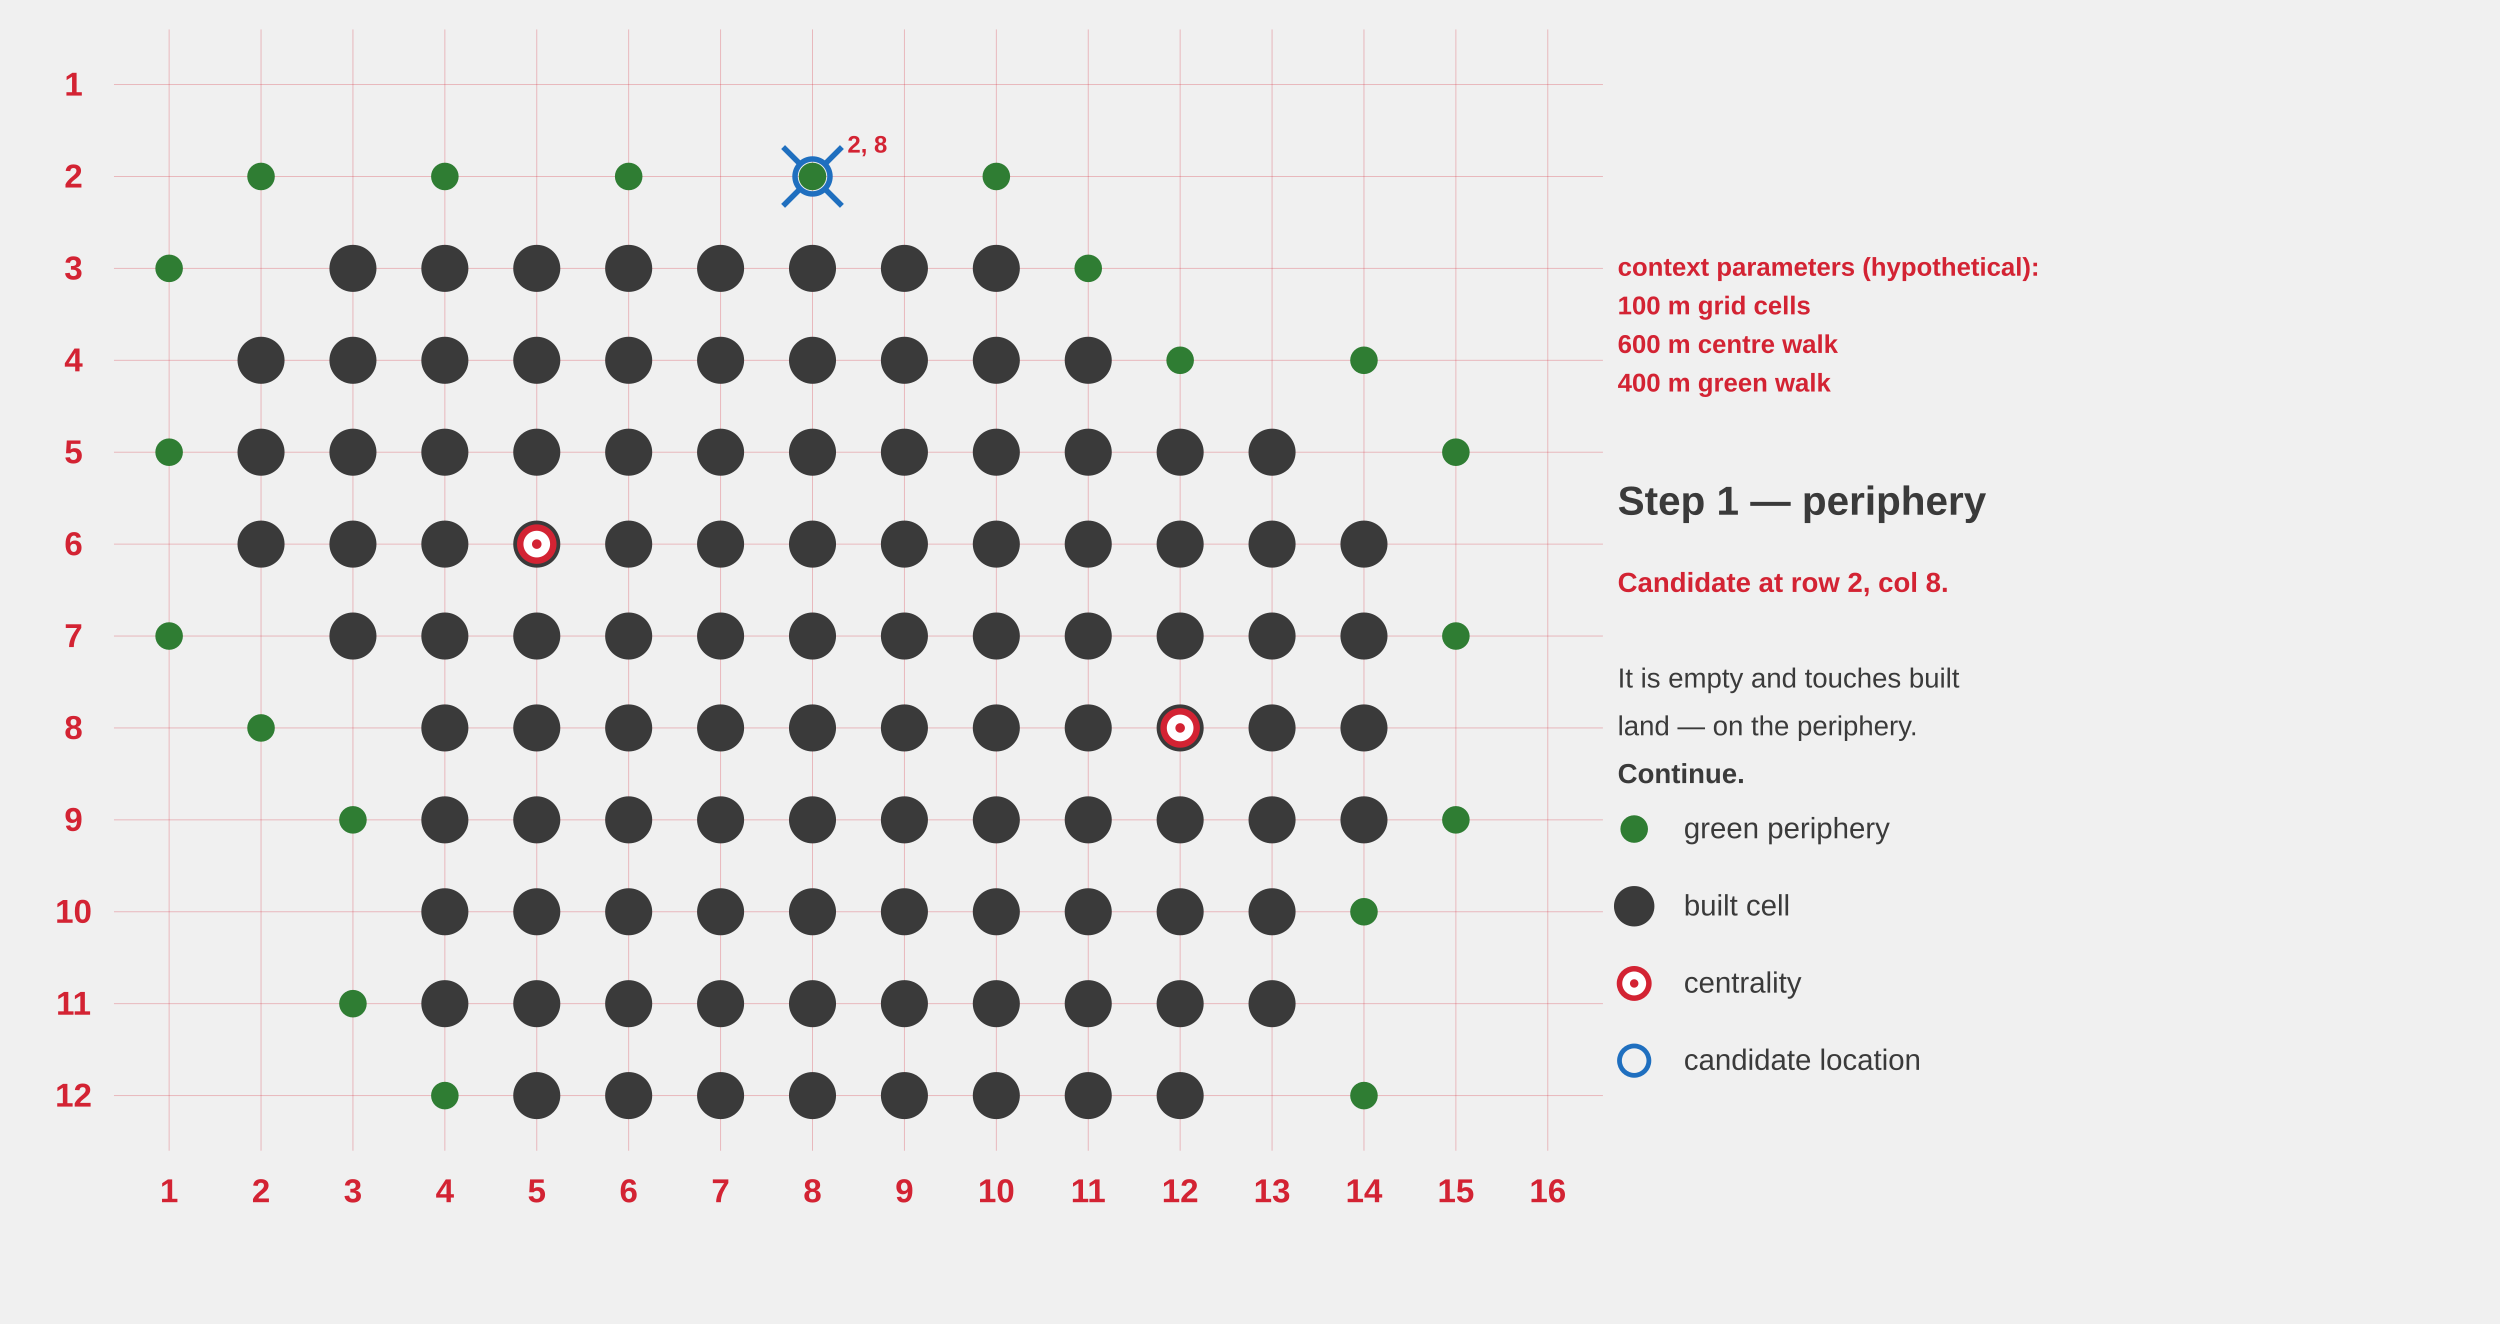
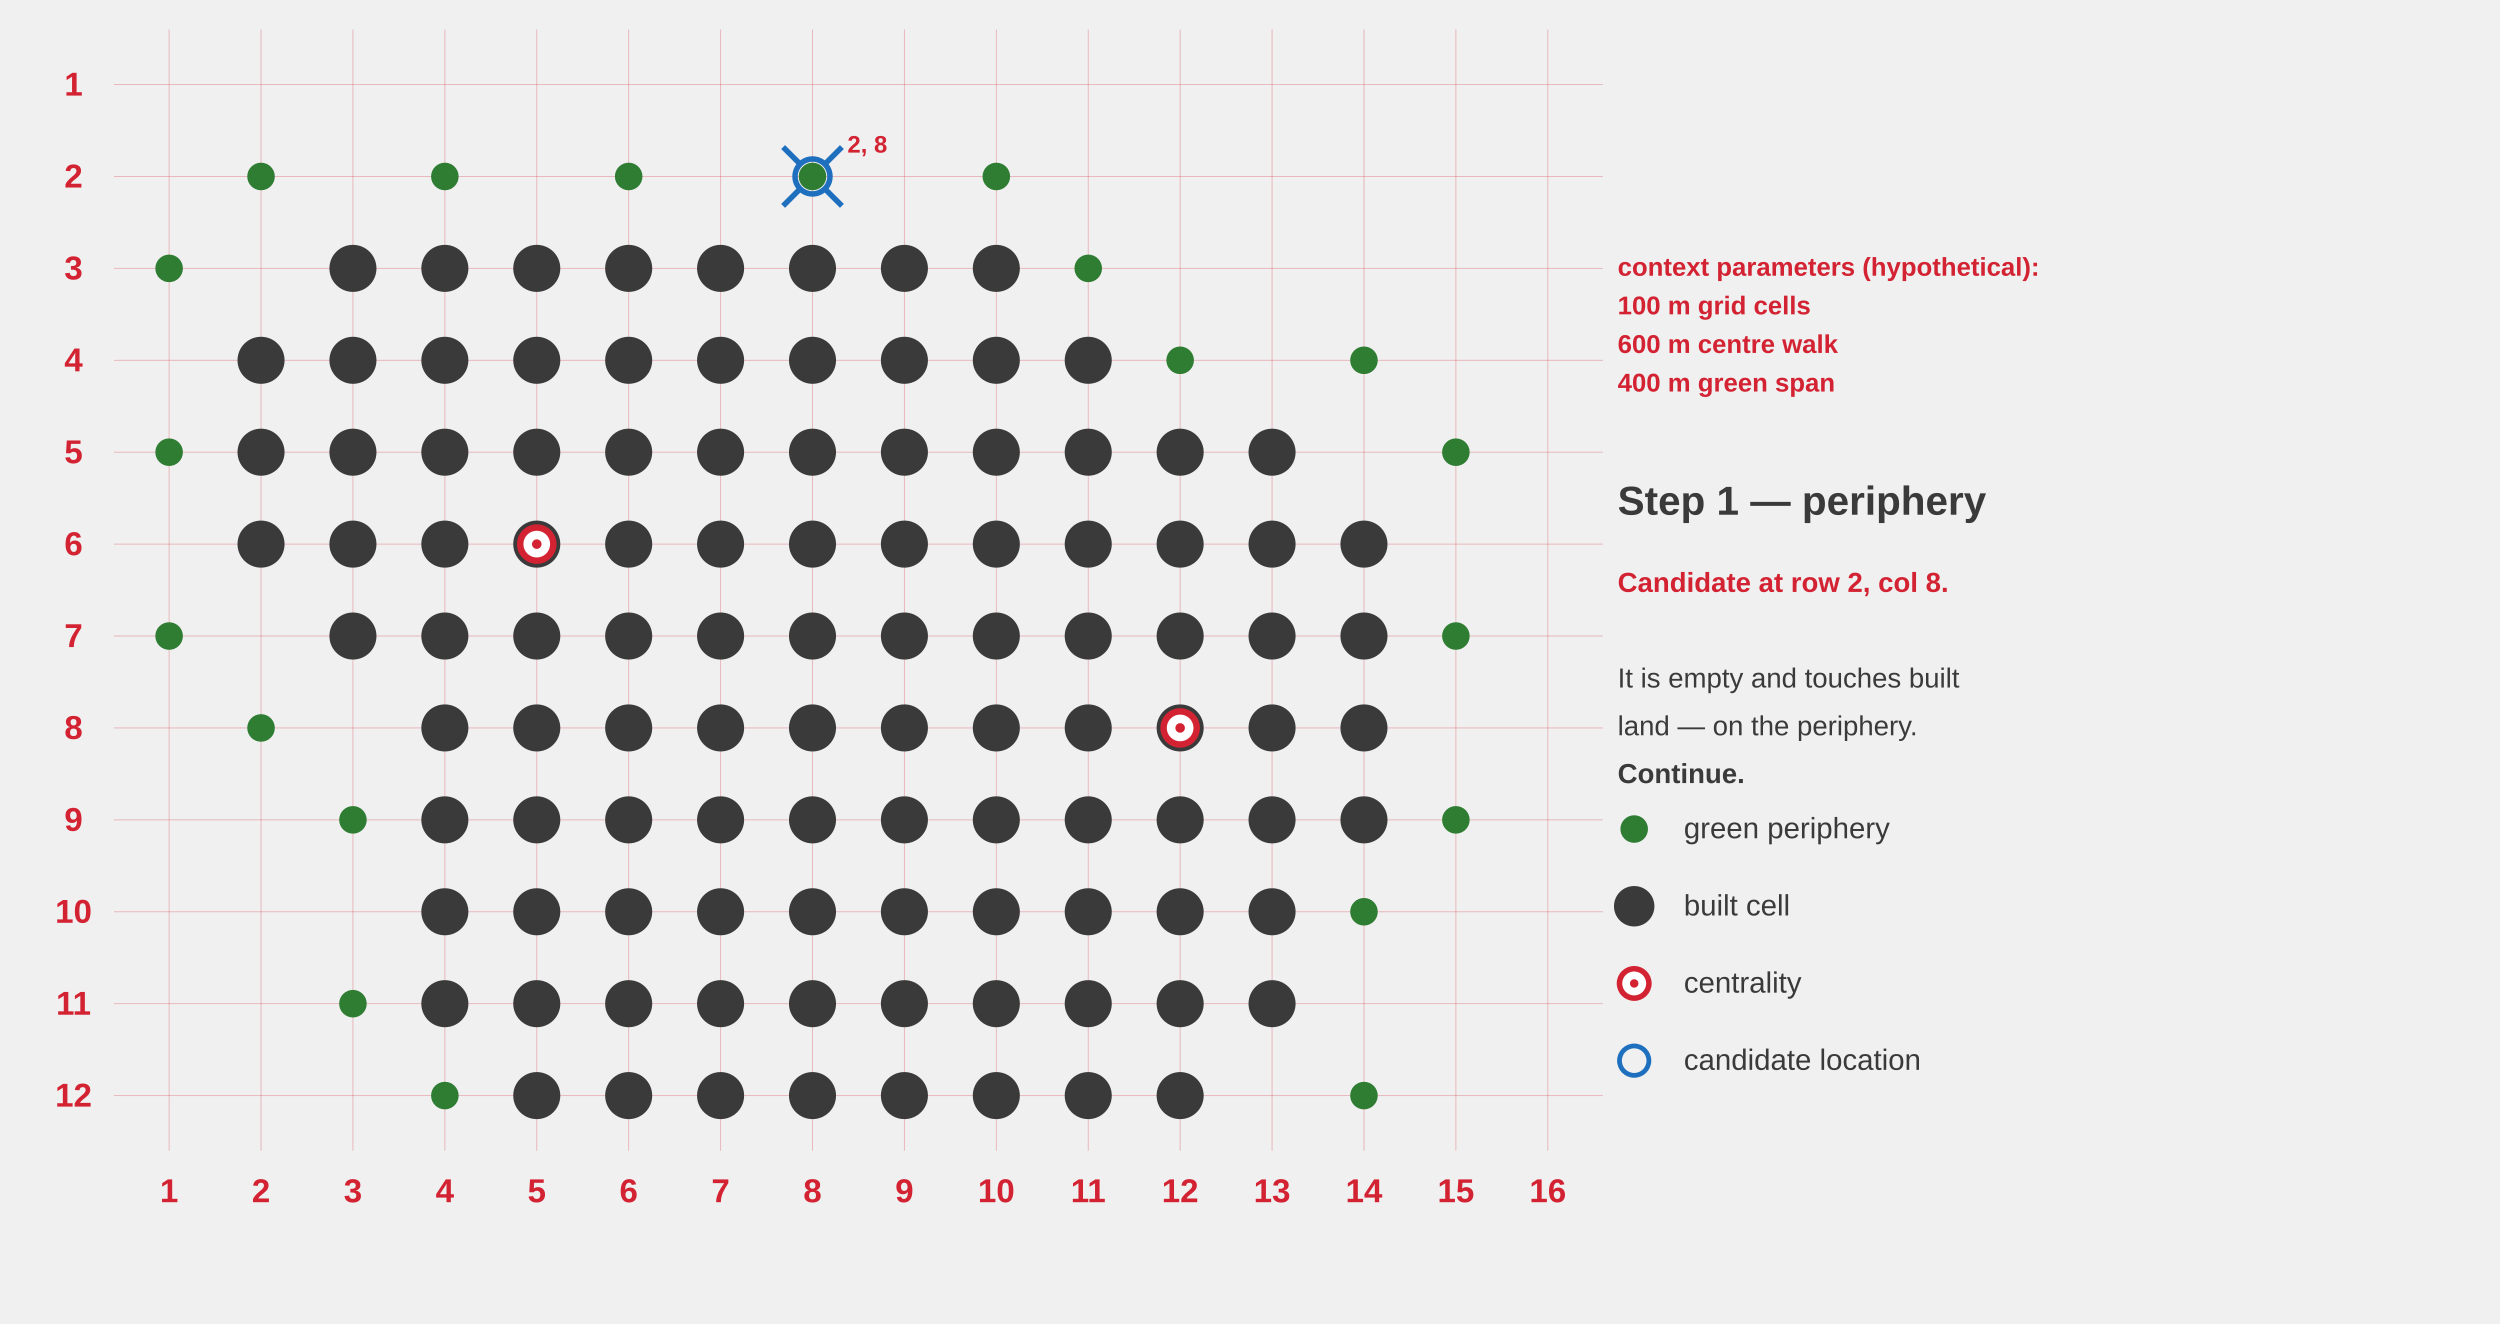
<svg xmlns="http://www.w3.org/2000/svg" viewBox="0 0 1360 720" font-family="Arial, sans-serif">
  <line x1="92.0" y1="16.0" x2="92.0" y2="626.0" stroke="#D32333" stroke-width="0.5" opacity="0.3" />
  <line x1="142.0" y1="16.0" x2="142.0" y2="626.0" stroke="#D32333" stroke-width="0.5" opacity="0.3" />
  <line x1="192.0" y1="16.0" x2="192.0" y2="626.0" stroke="#D32333" stroke-width="0.5" opacity="0.3" />
  <line x1="242.0" y1="16.0" x2="242.0" y2="626.0" stroke="#D32333" stroke-width="0.5" opacity="0.3" />
  <line x1="292.0" y1="16.0" x2="292.0" y2="626.0" stroke="#D32333" stroke-width="0.5" opacity="0.3" />
  <line x1="342.0" y1="16.0" x2="342.0" y2="626.0" stroke="#D32333" stroke-width="0.5" opacity="0.3" />
  <line x1="392.0" y1="16.0" x2="392.0" y2="626.0" stroke="#D32333" stroke-width="0.5" opacity="0.3" />
  <line x1="442.0" y1="16.0" x2="442.0" y2="626.0" stroke="#D32333" stroke-width="0.5" opacity="0.3" />
  <line x1="492.0" y1="16.0" x2="492.0" y2="626.0" stroke="#D32333" stroke-width="0.5" opacity="0.3" />
  <line x1="542.0" y1="16.0" x2="542.0" y2="626.0" stroke="#D32333" stroke-width="0.5" opacity="0.3" />
  <line x1="592.0" y1="16.0" x2="592.0" y2="626.0" stroke="#D32333" stroke-width="0.5" opacity="0.3" />
  <line x1="642.0" y1="16.0" x2="642.0" y2="626.0" stroke="#D32333" stroke-width="0.5" opacity="0.3" />
  <line x1="692.0" y1="16.0" x2="692.0" y2="626.0" stroke="#D32333" stroke-width="0.5" opacity="0.3" />
  <line x1="742.0" y1="16.0" x2="742.0" y2="626.0" stroke="#D32333" stroke-width="0.5" opacity="0.3" />
  <line x1="792.0" y1="16.0" x2="792.0" y2="626.0" stroke="#D32333" stroke-width="0.5" opacity="0.3" />
  <line x1="842.0" y1="16.0" x2="842.0" y2="626.0" stroke="#D32333" stroke-width="0.5" opacity="0.3" />
  <line x1="62.0" y1="46.0" x2="872.0" y2="46.0" stroke="#D32333" stroke-width="0.5" opacity="0.3" />
  <line x1="62.0" y1="96.0" x2="872.0" y2="96.0" stroke="#D32333" stroke-width="0.5" opacity="0.3" />
  <line x1="62.0" y1="146.0" x2="872.0" y2="146.0" stroke="#D32333" stroke-width="0.5" opacity="0.3" />
  <line x1="62.0" y1="196.0" x2="872.0" y2="196.0" stroke="#D32333" stroke-width="0.5" opacity="0.3" />
  <line x1="62.0" y1="246.0" x2="872.0" y2="246.0" stroke="#D32333" stroke-width="0.5" opacity="0.3" />
  <line x1="62.0" y1="296.0" x2="872.0" y2="296.0" stroke="#D32333" stroke-width="0.5" opacity="0.3" />
  <line x1="62.0" y1="346.0" x2="872.0" y2="346.0" stroke="#D32333" stroke-width="0.5" opacity="0.3" />
  <line x1="62.0" y1="396.0" x2="872.0" y2="396.0" stroke="#D32333" stroke-width="0.5" opacity="0.3" />
  <line x1="62.0" y1="446.0" x2="872.0" y2="446.0" stroke="#D32333" stroke-width="0.5" opacity="0.3" />
  <line x1="62.0" y1="496.0" x2="872.0" y2="496.0" stroke="#D32333" stroke-width="0.5" opacity="0.3" />
  <line x1="62.0" y1="546.0" x2="872.0" y2="546.0" stroke="#D32333" stroke-width="0.5" opacity="0.3" />
  <line x1="62.0" y1="596.0" x2="872.0" y2="596.0" stroke="#D32333" stroke-width="0.5" opacity="0.3" />
  <text x="92.0" y="654.0" fill="#D32333" font-weight="800" font-size="18" text-anchor="middle">1</text>
  <text x="142.0" y="654.0" fill="#D32333" font-weight="800" font-size="18" text-anchor="middle">2</text>
  <text x="192.0" y="654.0" fill="#D32333" font-weight="800" font-size="18" text-anchor="middle">3</text>
  <text x="242.0" y="654.0" fill="#D32333" font-weight="800" font-size="18" text-anchor="middle">4</text>
  <text x="292.0" y="654.0" fill="#D32333" font-weight="800" font-size="18" text-anchor="middle">5</text>
  <text x="342.0" y="654.0" fill="#D32333" font-weight="800" font-size="18" text-anchor="middle">6</text>
  <text x="392.0" y="654.0" fill="#D32333" font-weight="800" font-size="18" text-anchor="middle">7</text>
  <text x="442.0" y="654.0" fill="#D32333" font-weight="800" font-size="18" text-anchor="middle">8</text>
  <text x="492.0" y="654.0" fill="#D32333" font-weight="800" font-size="18" text-anchor="middle">9</text>
  <text x="542.0" y="654.0" fill="#D32333" font-weight="800" font-size="18" text-anchor="middle">10</text>
  <text x="592.0" y="654.0" fill="#D32333" font-weight="800" font-size="18" text-anchor="middle">11</text>
  <text x="642.0" y="654.0" fill="#D32333" font-weight="800" font-size="18" text-anchor="middle">12</text>
  <text x="692.0" y="654.0" fill="#D32333" font-weight="800" font-size="18" text-anchor="middle">13</text>
  <text x="742.0" y="654.0" fill="#D32333" font-weight="800" font-size="18" text-anchor="middle">14</text>
  <text x="792.0" y="654.0" fill="#D32333" font-weight="800" font-size="18" text-anchor="middle">15</text>
  <text x="842.0" y="654.0" fill="#D32333" font-weight="800" font-size="18" text-anchor="middle">16</text>
  <text x="40.0" y="52.0" fill="#D32333" font-weight="800" font-size="18" text-anchor="middle">1</text>
  <text x="40.0" y="102.0" fill="#D32333" font-weight="800" font-size="18" text-anchor="middle">2</text>
  <text x="40.0" y="152.0" fill="#D32333" font-weight="800" font-size="18" text-anchor="middle">3</text>
  <text x="40.0" y="202.0" fill="#D32333" font-weight="800" font-size="18" text-anchor="middle">4</text>
  <text x="40.0" y="252.0" fill="#D32333" font-weight="800" font-size="18" text-anchor="middle">5</text>
  <text x="40.0" y="302.0" fill="#D32333" font-weight="800" font-size="18" text-anchor="middle">6</text>
  <text x="40.0" y="352.0" fill="#D32333" font-weight="800" font-size="18" text-anchor="middle">7</text>
  <text x="40.0" y="402.0" fill="#D32333" font-weight="800" font-size="18" text-anchor="middle">8</text>
  <text x="40.0" y="452.0" fill="#D32333" font-weight="800" font-size="18" text-anchor="middle">9</text>
  <text x="40.0" y="502.0" fill="#D32333" font-weight="800" font-size="18" text-anchor="middle">10</text>
  <text x="40.0" y="552.0" fill="#D32333" font-weight="800" font-size="18" text-anchor="middle">11</text>
  <text x="40.0" y="602.0" fill="#D32333" font-weight="800" font-size="18" text-anchor="middle">12</text>
  <circle cx="142.0" cy="96.0" r="7.5" fill="#2f7d33" />
  <circle cx="242.0" cy="96.0" r="7.5" fill="#2f7d33" />
  <circle cx="342.0" cy="96.0" r="7.5" fill="#2f7d33" />
  <circle cx="442.0" cy="96.0" r="7.5" fill="#2f7d33" />
  <circle cx="542.0" cy="96.0" r="7.5" fill="#2f7d33" />
  <circle cx="92.0" cy="146.0" r="7.5" fill="#2f7d33" />
  <circle cx="192.0" cy="146.0" r="12.8" fill="#3a3a3a" />
  <circle cx="242.0" cy="146.0" r="12.8" fill="#3a3a3a" />
  <circle cx="292.0" cy="146.0" r="12.8" fill="#3a3a3a" />
  <circle cx="342.0" cy="146.0" r="12.8" fill="#3a3a3a" />
  <circle cx="392.0" cy="146.0" r="12.8" fill="#3a3a3a" />
  <circle cx="442.0" cy="146.0" r="12.8" fill="#3a3a3a" />
  <circle cx="492.0" cy="146.0" r="12.8" fill="#3a3a3a" />
  <circle cx="542.0" cy="146.0" r="12.8" fill="#3a3a3a" />
  <circle cx="592.0" cy="146.0" r="7.5" fill="#2f7d33" />
  <circle cx="142.0" cy="196.0" r="12.8" fill="#3a3a3a" />
  <circle cx="192.0" cy="196.0" r="12.8" fill="#3a3a3a" />
  <circle cx="242.0" cy="196.0" r="12.8" fill="#3a3a3a" />
  <circle cx="292.0" cy="196.0" r="12.8" fill="#3a3a3a" />
  <circle cx="342.0" cy="196.0" r="12.8" fill="#3a3a3a" />
  <circle cx="392.0" cy="196.0" r="12.8" fill="#3a3a3a" />
  <circle cx="442.0" cy="196.0" r="12.8" fill="#3a3a3a" />
  <circle cx="492.0" cy="196.0" r="12.8" fill="#3a3a3a" />
  <circle cx="542.0" cy="196.0" r="12.8" fill="#3a3a3a" />
  <circle cx="592.0" cy="196.0" r="12.8" fill="#3a3a3a" />
  <circle cx="642.0" cy="196.0" r="7.5" fill="#2f7d33" />
  <circle cx="742.0" cy="196.0" r="7.5" fill="#2f7d33" />
  <circle cx="92.0" cy="246.0" r="7.5" fill="#2f7d33" />
  <circle cx="142.0" cy="246.0" r="12.8" fill="#3a3a3a" />
  <circle cx="192.0" cy="246.0" r="12.8" fill="#3a3a3a" />
  <circle cx="242.0" cy="246.0" r="12.8" fill="#3a3a3a" />
  <circle cx="292.0" cy="246.0" r="12.8" fill="#3a3a3a" />
  <circle cx="342.0" cy="246.0" r="12.8" fill="#3a3a3a" />
  <circle cx="392.0" cy="246.0" r="12.8" fill="#3a3a3a" />
  <circle cx="442.0" cy="246.0" r="12.8" fill="#3a3a3a" />
  <circle cx="492.0" cy="246.0" r="12.8" fill="#3a3a3a" />
  <circle cx="542.0" cy="246.0" r="12.8" fill="#3a3a3a" />
  <circle cx="592.0" cy="246.0" r="12.8" fill="#3a3a3a" />
  <circle cx="642.0" cy="246.0" r="12.8" fill="#3a3a3a" />
  <circle cx="692.0" cy="246.0" r="12.8" fill="#3a3a3a" />
  <circle cx="792.0" cy="246.0" r="7.5" fill="#2f7d33" />
  <circle cx="142.0" cy="296.0" r="12.8" fill="#3a3a3a" />
  <circle cx="192.0" cy="296.0" r="12.8" fill="#3a3a3a" />
  <circle cx="242.0" cy="296.0" r="12.8" fill="#3a3a3a" />
  <circle cx="292.0" cy="296.0" r="12.8" fill="#3a3a3a" />
  <circle cx="342.0" cy="296.0" r="12.8" fill="#3a3a3a" />
  <circle cx="392.0" cy="296.0" r="12.8" fill="#3a3a3a" />
  <circle cx="442.0" cy="296.0" r="12.8" fill="#3a3a3a" />
  <circle cx="492.0" cy="296.0" r="12.8" fill="#3a3a3a" />
  <circle cx="542.0" cy="296.0" r="12.8" fill="#3a3a3a" />
  <circle cx="592.0" cy="296.0" r="12.8" fill="#3a3a3a" />
  <circle cx="642.0" cy="296.0" r="12.8" fill="#3a3a3a" />
  <circle cx="692.0" cy="296.0" r="12.8" fill="#3a3a3a" />
  <circle cx="742.0" cy="296.0" r="12.8" fill="#3a3a3a" />
  <circle cx="92.0" cy="346.0" r="7.5" fill="#2f7d33" />
  <circle cx="192.0" cy="346.0" r="12.8" fill="#3a3a3a" />
  <circle cx="242.0" cy="346.0" r="12.8" fill="#3a3a3a" />
  <circle cx="292.0" cy="346.0" r="12.8" fill="#3a3a3a" />
  <circle cx="342.0" cy="346.0" r="12.8" fill="#3a3a3a" />
  <circle cx="392.0" cy="346.0" r="12.8" fill="#3a3a3a" />
  <circle cx="442.0" cy="346.0" r="12.8" fill="#3a3a3a" />
  <circle cx="492.0" cy="346.0" r="12.8" fill="#3a3a3a" />
  <circle cx="542.0" cy="346.0" r="12.8" fill="#3a3a3a" />
  <circle cx="592.0" cy="346.0" r="12.8" fill="#3a3a3a" />
  <circle cx="642.0" cy="346.0" r="12.8" fill="#3a3a3a" />
  <circle cx="692.0" cy="346.0" r="12.8" fill="#3a3a3a" />
  <circle cx="742.0" cy="346.0" r="12.8" fill="#3a3a3a" />
  <circle cx="792.0" cy="346.0" r="7.5" fill="#2f7d33" />
  <circle cx="142.0" cy="396.0" r="7.5" fill="#2f7d33" />
  <circle cx="242.0" cy="396.0" r="12.8" fill="#3a3a3a" />
  <circle cx="292.0" cy="396.0" r="12.8" fill="#3a3a3a" />
  <circle cx="342.0" cy="396.0" r="12.8" fill="#3a3a3a" />
  <circle cx="392.0" cy="396.0" r="12.8" fill="#3a3a3a" />
  <circle cx="442.0" cy="396.0" r="12.8" fill="#3a3a3a" />
  <circle cx="492.0" cy="396.0" r="12.8" fill="#3a3a3a" />
  <circle cx="542.0" cy="396.0" r="12.8" fill="#3a3a3a" />
  <circle cx="592.0" cy="396.0" r="12.8" fill="#3a3a3a" />
  <circle cx="642.0" cy="396.0" r="12.8" fill="#3a3a3a" />
  <circle cx="692.0" cy="396.0" r="12.8" fill="#3a3a3a" />
  <circle cx="742.0" cy="396.0" r="12.8" fill="#3a3a3a" />
  <circle cx="192.0" cy="446.0" r="7.5" fill="#2f7d33" />
  <circle cx="242.0" cy="446.0" r="12.8" fill="#3a3a3a" />
  <circle cx="292.0" cy="446.0" r="12.8" fill="#3a3a3a" />
  <circle cx="342.0" cy="446.0" r="12.8" fill="#3a3a3a" />
  <circle cx="392.0" cy="446.0" r="12.8" fill="#3a3a3a" />
  <circle cx="442.0" cy="446.0" r="12.8" fill="#3a3a3a" />
  <circle cx="492.0" cy="446.0" r="12.8" fill="#3a3a3a" />
  <circle cx="542.0" cy="446.0" r="12.8" fill="#3a3a3a" />
  <circle cx="592.0" cy="446.0" r="12.8" fill="#3a3a3a" />
  <circle cx="642.0" cy="446.0" r="12.8" fill="#3a3a3a" />
  <circle cx="692.0" cy="446.0" r="12.8" fill="#3a3a3a" />
  <circle cx="742.0" cy="446.0" r="12.8" fill="#3a3a3a" />
  <circle cx="792.0" cy="446.0" r="7.5" fill="#2f7d33" />
  <circle cx="242.0" cy="496.0" r="12.8" fill="#3a3a3a" />
  <circle cx="292.0" cy="496.0" r="12.8" fill="#3a3a3a" />
  <circle cx="342.0" cy="496.0" r="12.8" fill="#3a3a3a" />
  <circle cx="392.0" cy="496.0" r="12.8" fill="#3a3a3a" />
  <circle cx="442.0" cy="496.0" r="12.8" fill="#3a3a3a" />
  <circle cx="492.0" cy="496.0" r="12.8" fill="#3a3a3a" />
  <circle cx="542.0" cy="496.0" r="12.8" fill="#3a3a3a" />
  <circle cx="592.0" cy="496.0" r="12.8" fill="#3a3a3a" />
  <circle cx="642.0" cy="496.0" r="12.8" fill="#3a3a3a" />
  <circle cx="692.0" cy="496.0" r="12.8" fill="#3a3a3a" />
  <circle cx="742.0" cy="496.0" r="7.5" fill="#2f7d33" />
  <circle cx="192.0" cy="546.0" r="7.5" fill="#2f7d33" />
  <circle cx="242.0" cy="546.0" r="12.8" fill="#3a3a3a" />
  <circle cx="292.0" cy="546.0" r="12.8" fill="#3a3a3a" />
  <circle cx="342.0" cy="546.0" r="12.8" fill="#3a3a3a" />
  <circle cx="392.0" cy="546.0" r="12.8" fill="#3a3a3a" />
  <circle cx="442.0" cy="546.0" r="12.8" fill="#3a3a3a" />
  <circle cx="492.0" cy="546.0" r="12.8" fill="#3a3a3a" />
  <circle cx="542.0" cy="546.0" r="12.8" fill="#3a3a3a" />
  <circle cx="592.0" cy="546.0" r="12.8" fill="#3a3a3a" />
  <circle cx="642.0" cy="546.0" r="12.8" fill="#3a3a3a" />
  <circle cx="692.0" cy="546.0" r="12.8" fill="#3a3a3a" />
  <circle cx="242.0" cy="596.0" r="7.5" fill="#2f7d33" />
  <circle cx="292.0" cy="596.0" r="12.8" fill="#3a3a3a" />
  <circle cx="342.0" cy="596.0" r="12.8" fill="#3a3a3a" />
  <circle cx="392.0" cy="596.0" r="12.8" fill="#3a3a3a" />
  <circle cx="442.0" cy="596.0" r="12.8" fill="#3a3a3a" />
  <circle cx="492.0" cy="596.0" r="12.8" fill="#3a3a3a" />
  <circle cx="542.0" cy="596.0" r="12.8" fill="#3a3a3a" />
  <circle cx="592.0" cy="596.0" r="12.8" fill="#3a3a3a" />
  <circle cx="642.0" cy="596.0" r="12.8" fill="#3a3a3a" />
  <circle cx="742.0" cy="596.0" r="7.5" fill="#2f7d33" />
  <circle cx="292.0" cy="296.0" r="9" fill="white" stroke="#D32333" stroke-width="3.5" />
  <circle cx="292.0" cy="296.0" r="2.6" fill="#D32333" />
  <circle cx="642.0" cy="396.0" r="9" fill="white" stroke="#D32333" stroke-width="3.5" />
  <circle cx="642.0" cy="396.0" r="2.6" fill="#D32333" />
  <circle cx="442.0" cy="96.0" r="9.5" fill="none" stroke="#1f6fbf" stroke-width="3" />
  <line x1="435.0" y1="89.0" x2="426.0" y2="80.0" stroke="#1f6fbf" stroke-width="3" />
  <line x1="449.0" y1="89.0" x2="458.0" y2="80.0" stroke="#1f6fbf" stroke-width="3" />
  <line x1="449.0" y1="103.0" x2="458.0" y2="112.0" stroke="#1f6fbf" stroke-width="3" />
  <line x1="435.0" y1="103.0" x2="426.0" y2="112.0" stroke="#1f6fbf" stroke-width="3" />
  <text x="461.0" y="83.0" fill="#D32333" font-weight="700" font-size="13">2, 8</text>
  <text x="880" y="150" fill="#D32333" font-weight="700" font-size="14">context parameters (hypothetical):</text>
  <text x="880" y="171" fill="#D32333" font-weight="700" font-size="14">100 m grid cells</text>
  <text x="880" y="192" fill="#D32333" font-weight="700" font-size="14">600 m centre walk</text>
-   <text x="880" y="213" fill="#D32333" font-weight="700" font-size="14">400 m green walk</text>
+   <text x="880" y="213" fill="#D32333" font-weight="700" font-size="14">400 m green span</text>
  <text x="880" y="280" fill="#3a3a3a" font-weight="700" font-size="22">Step 1 — periphery</text>
  <text x="880" y="322" fill="#D32333" font-weight="700" font-size="15">Candidate at row 2, col 8.</text>
  <text x="880" y="374" fill="#3a3a3a" font-weight="400" font-size="15">It is empty and touches built</text>
  <text x="880" y="400" fill="#3a3a3a" font-weight="400" font-size="15">land — on the periphery.</text>
  <text x="880" y="426" fill="#3a3a3a" font-weight="700" font-size="15">Continue.</text>
  <circle cx="889" cy="451" r="7.5" fill="#2f7d33" />
  <text x="916" y="456" fill="#3a3a3a" font-size="16">green periphery</text>
  <circle cx="889" cy="493" r="11" fill="#3a3a3a" />
  <text x="916" y="498" fill="#3a3a3a" font-size="16">built cell</text>
  <circle cx="889" cy="535" r="8" fill="white" stroke="#D32333" stroke-width="3" />
  <circle cx="889" cy="535" r="2.3" fill="#D32333" />
  <text x="916" y="540" fill="#3a3a3a" font-size="16">centrality</text>
  <circle cx="889" cy="577" r="8" fill="none" stroke="#1f6fbf" stroke-width="2.6" />
  <text x="916" y="582" fill="#3a3a3a" font-size="16">candidate location</text>
</svg>
